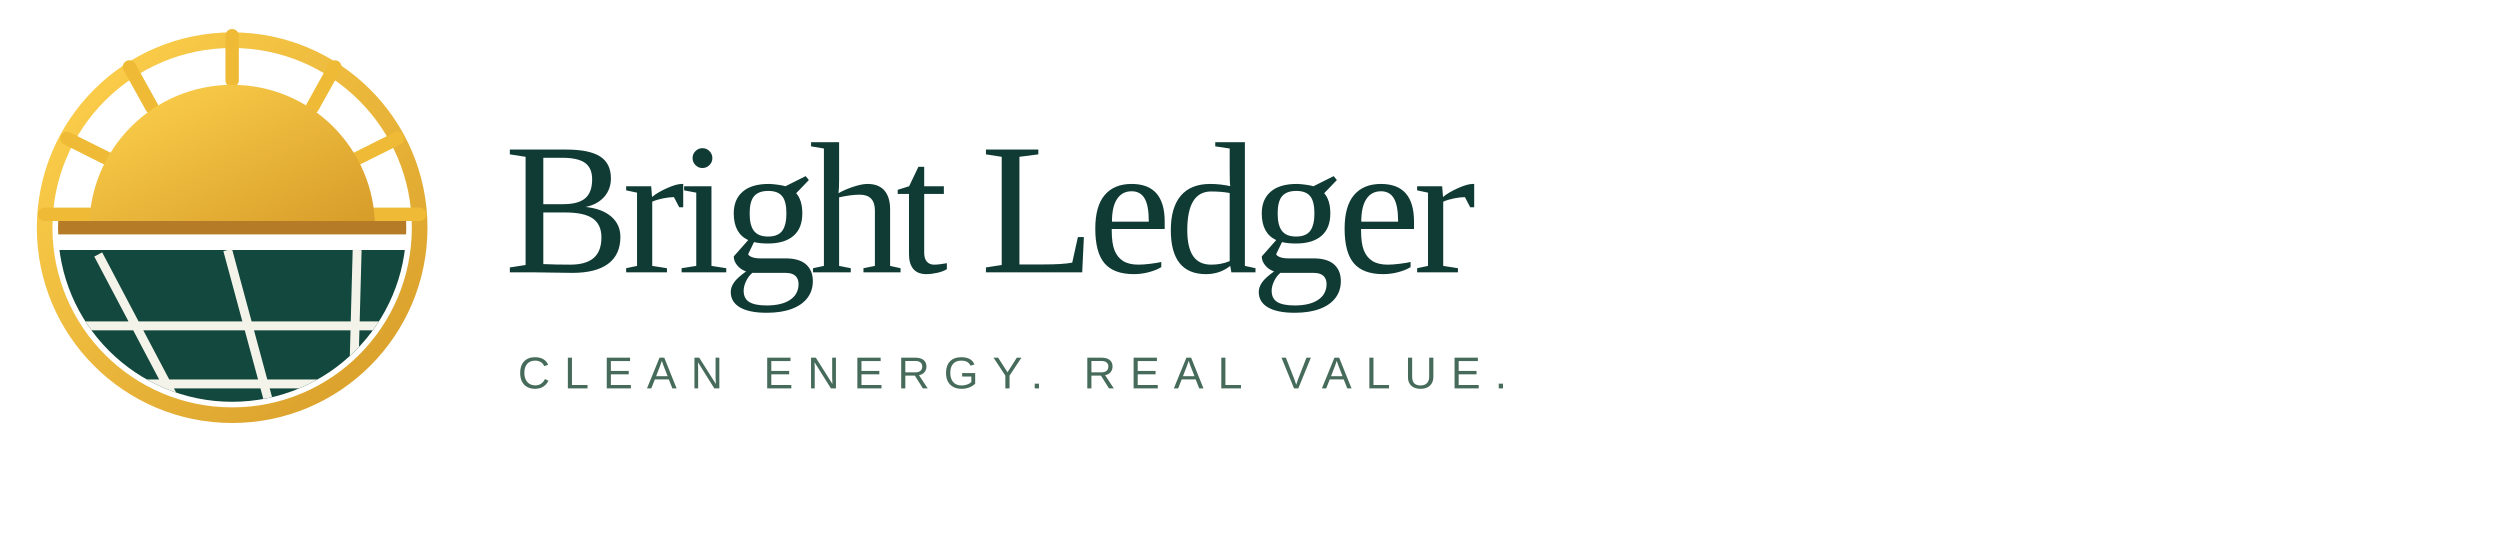
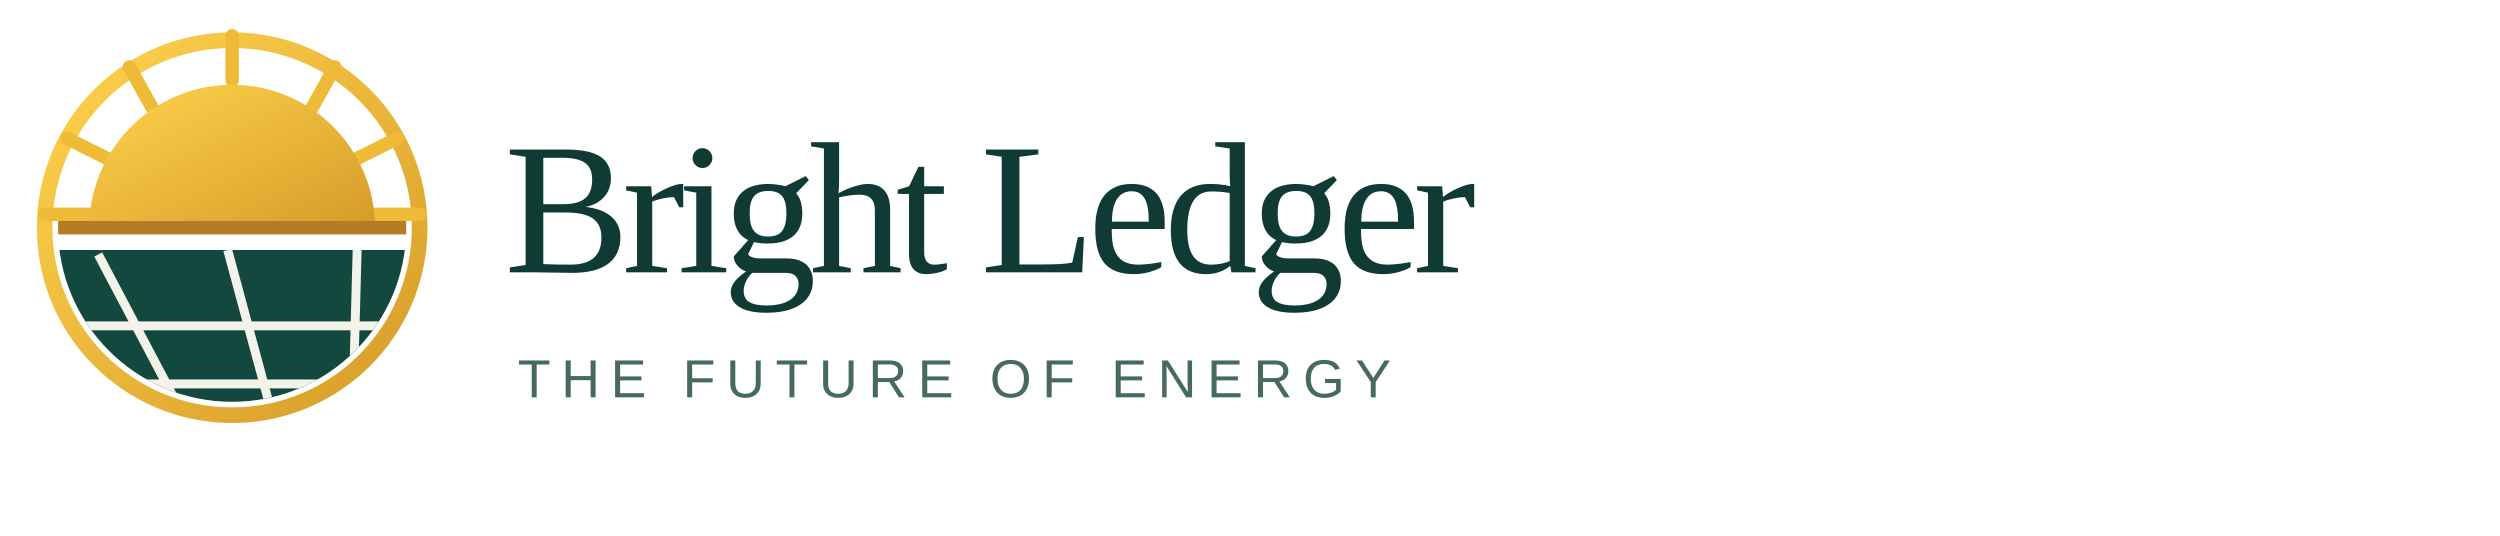
<svg xmlns="http://www.w3.org/2000/svg" viewBox="0 0 560 120" role="img" aria-labelledby="title desc">
  <defs>
    <linearGradient id="sun" x1="0" y1="0" x2="1" y2="1">
      <stop stop-color="#ffd34e" />
      <stop offset="1" stop-color="#d69b28" />
    </linearGradient>
    <clipPath id="circle">
      <circle cx="52" cy="51" r="39" />
    </clipPath>
  </defs>
  <circle cx="52" cy="51" r="42" fill="none" stroke="url(#sun)" stroke-width="3.5" />
  <g stroke="#efbb36" stroke-width="3" stroke-linecap="round">
    <path d="M52 8v10M29 15l5 9M15 31l10 5M75 15l-5 9M89 31l-10 5M10 48h10M84 48h10" />
  </g>
  <g clip-path="url(#circle)">
    <path d="M20 51a32 32 0 0 1 64 0H20Z" fill="url(#sun)" />
    <path d="M7 51h90" stroke="#b57b26" stroke-width="3" />
    <path d="M8 56h88l-8 37H10Z" fill="#12483d" />
    <path d="M22 57l19 36M51 56l10 37M80 56l-1 37M11 73h75M10 86h80" fill="none" stroke="#f4f3e9" stroke-width="2" />
  </g>
  <text x="113" y="61" fill="#103b34" font-family="Georgia, 'Times New Roman', serif" font-size="42" letter-spacing="-1.6">Bright Ledger</text>
-   <text x="116" y="87" fill="#466b5a" font-family="Arial, sans-serif" font-size="10" letter-spacing="3.15">CLEAN ENERGY. REAL VALUE.</text>
+   <text x="116" y="89" fill="#466b5a" font-family="Arial, sans-serif" font-size="12" letter-spacing="2.4">THE FUTURE OF ENERGY</text>
</svg>
